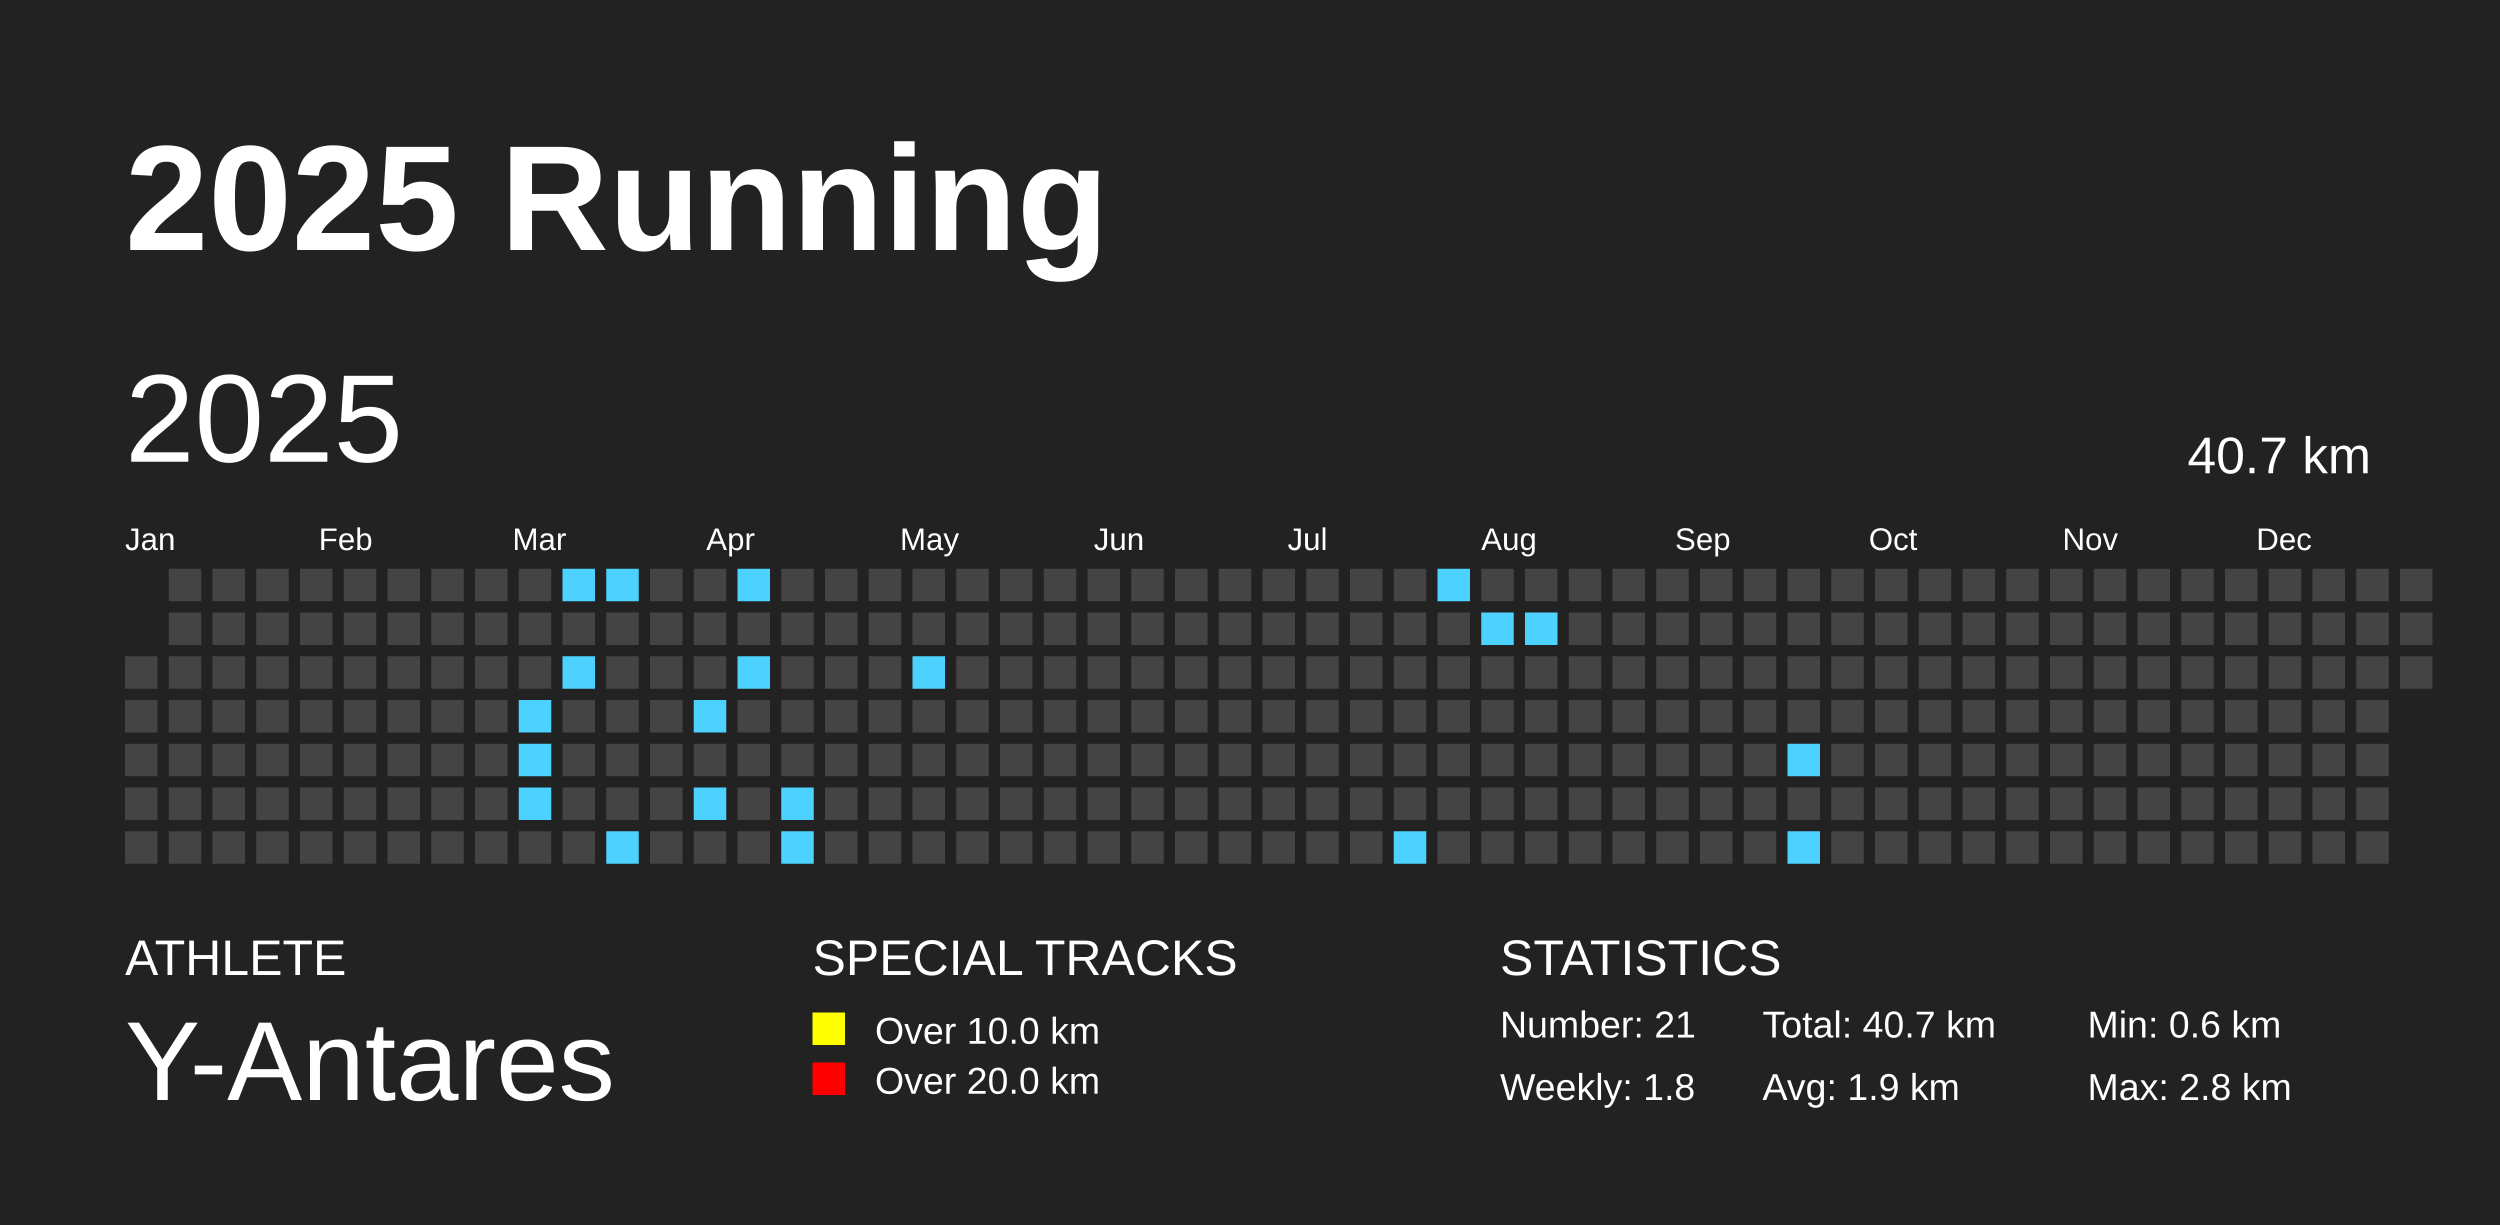
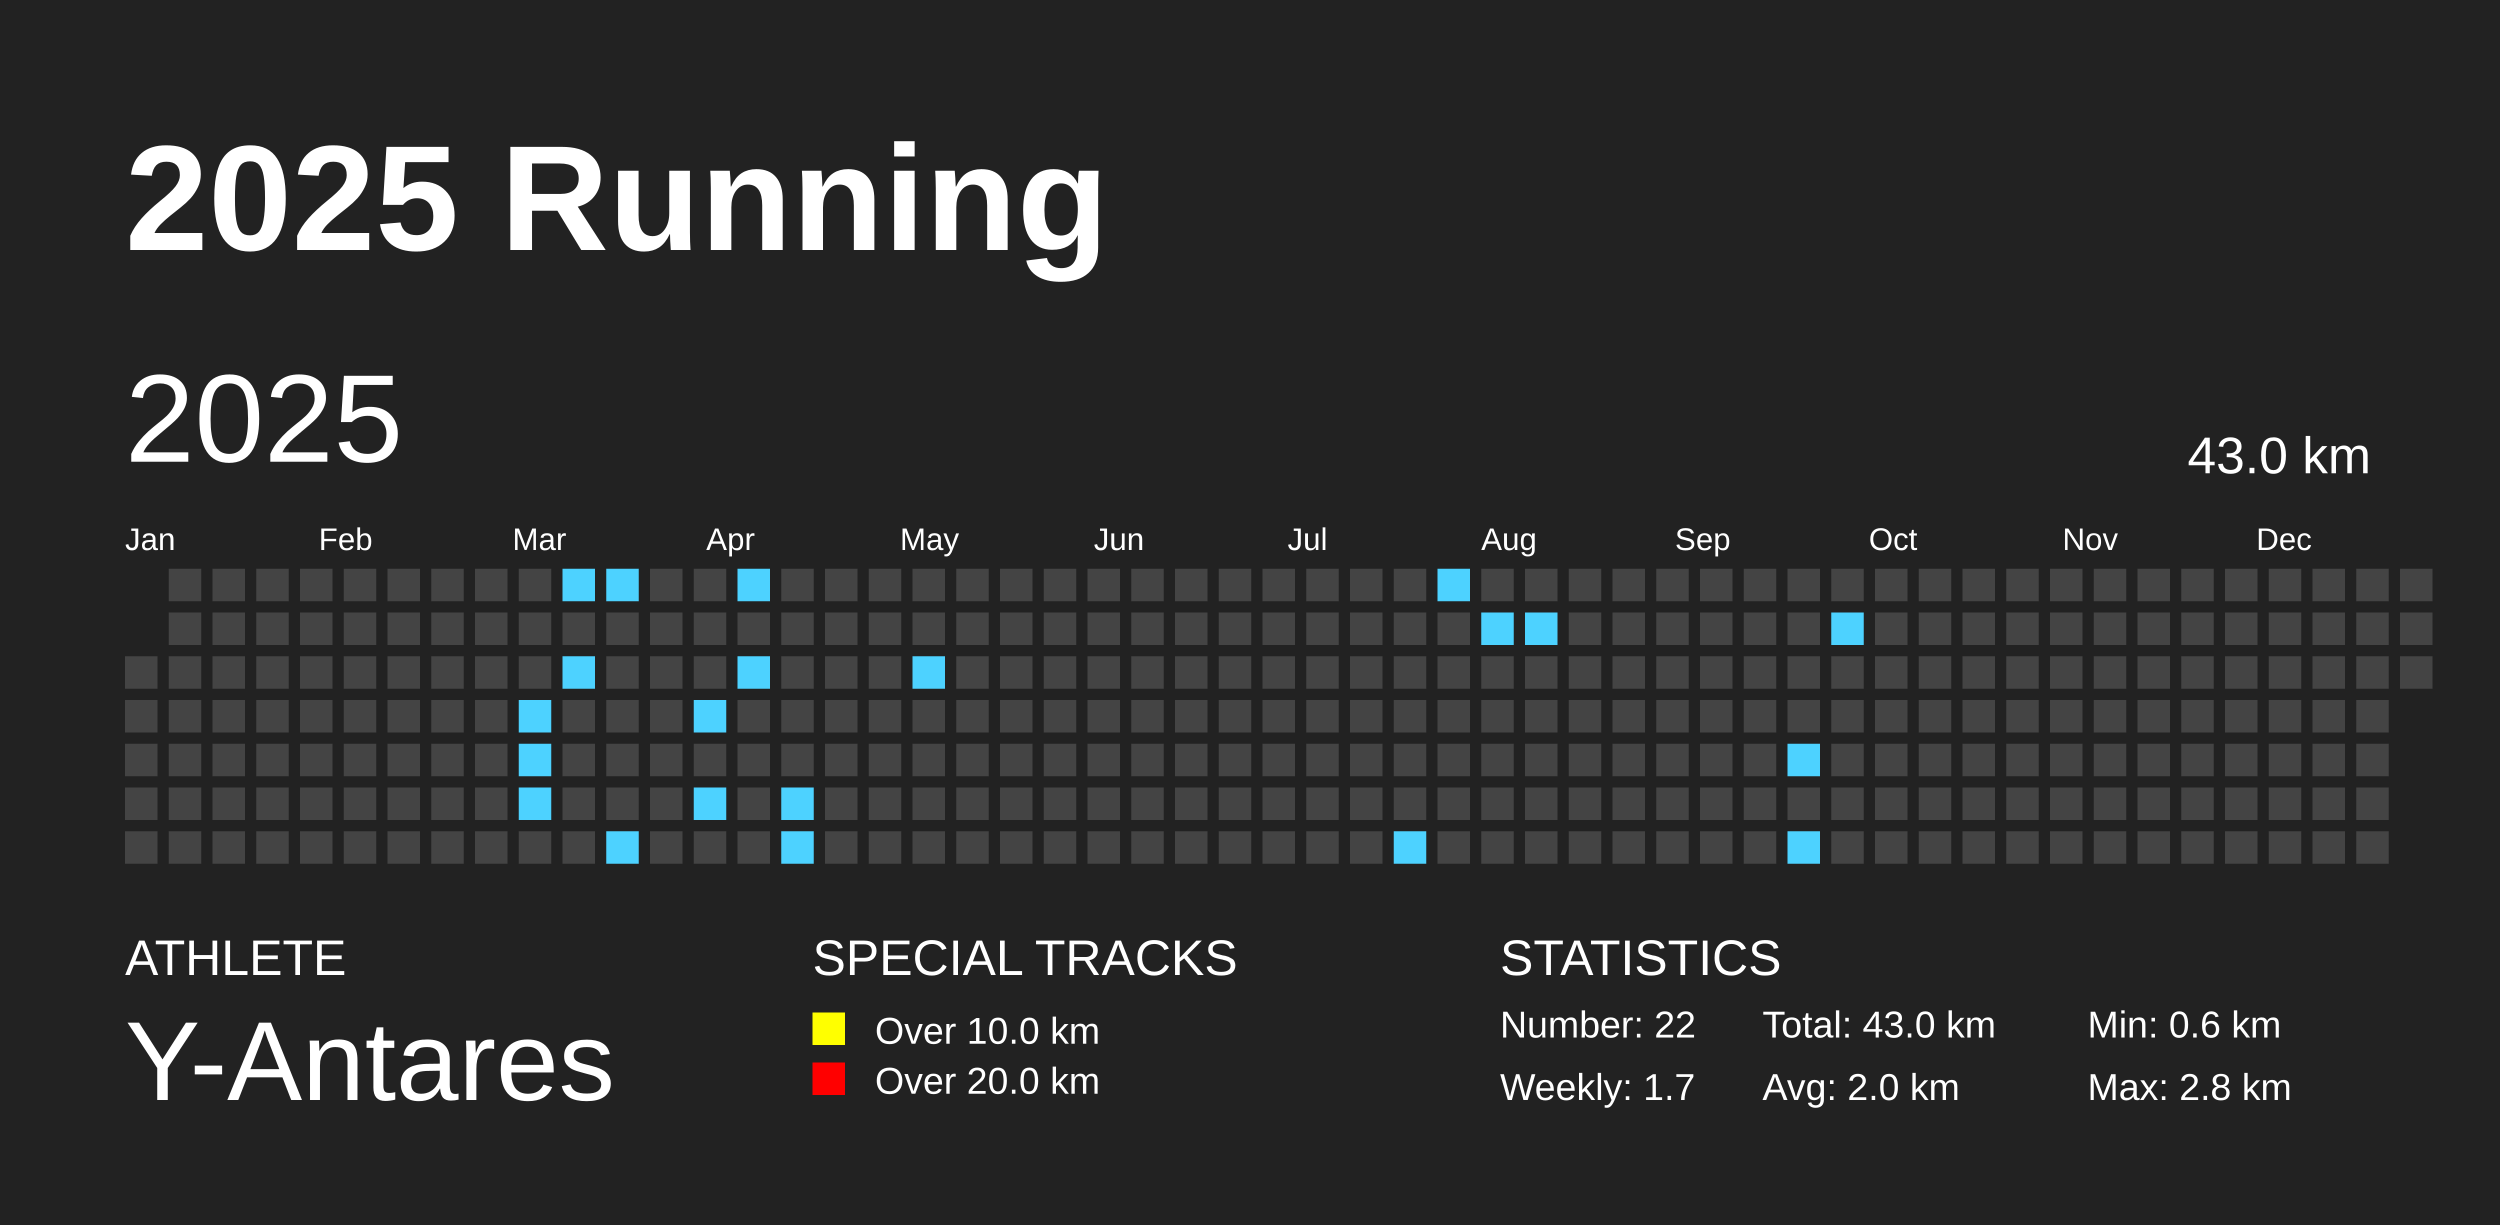
<svg xmlns="http://www.w3.org/2000/svg" baseProfile="full" height="98mm" version="1.1" viewBox="0,0,200,98" width="200mm">
  <defs />
  <rect fill="#222222" height="98" width="200" x="0" y="0" />
  <text fill="#FFFFFF" style="font-size:12px; font-family:Arial; font-weight:bold;" x="10" y="20">2025 Running</text>
  <text fill="#FFFFFF" style="font-size:4px; font-family:Arial" x="10" y="78">ATHLETE</text>
  <text fill="#FFFFFF" style="font-size:9px; font-family:Arial" x="10" y="88">Y-Antares</text>
  <text fill="#FFFFFF" style="font-size:4px; font-family:Arial" x="65" y="78">SPECIAL TRACKS</text>
  <rect fill="yellow" height="2.6" width="2.6" x="65" y="81" />
  <text fill="#FFFFFF" style="font-size:3px; font-family:Arial" x="70" y="83.5">Over 10.0 km</text>
  <rect fill="red" height="2.6" width="2.6" x="65" y="85" />
  <text fill="#FFFFFF" style="font-size:3px; font-family:Arial" x="70" y="87.5">Over 20.0 km</text>
  <text fill="#FFFFFF" style="font-size:4px; font-family:Arial" x="120" y="78">STATISTICS</text>
-   <text fill="#FFFFFF" style="font-size:3px; font-family:Arial" x="120" y="83">Number: 21</text>
-   <text fill="#FFFFFF" style="font-size:3px; font-family:Arial" x="120" y="88">Weekly: 1.8</text>
-   <text fill="#FFFFFF" style="font-size:3px; font-family:Arial" x="141" y="83">Total: 40.7 km</text>
-   <text fill="#FFFFFF" style="font-size:3px; font-family:Arial" x="141" y="88">Avg: 1.9 km</text>
+   <text fill="#FFFFFF" style="font-size:3px; font-family:Arial" x="120" y="83">Number: 22</text>
+   <text fill="#FFFFFF" style="font-size:3px; font-family:Arial" x="120" y="88">Weekly: 1.7</text>
+   <text fill="#FFFFFF" style="font-size:3px; font-family:Arial" x="141" y="83">Total: 43.0 km</text>
+   <text fill="#FFFFFF" style="font-size:3px; font-family:Arial" x="141" y="88">Avg: 2.0 km</text>
  <text fill="#FFFFFF" style="font-size:3px; font-family:Arial" x="167" y="83">Min: 0.6 km</text>
  <text fill="#FFFFFF" style="font-size:3px; font-family:Arial" x="167" y="88">Max: 2.8 km</text>
  <text dominant-baseline="hanging" fill="#FFFFFF" style="font-size:10.0px; font-family:Arial;" x="10" y="30">2025</text>
-   <text dominant-baseline="hanging" fill="#FFFFFF" style="font-size:4.125px; font-family:Arial;" x="175" y="35">40.7 km</text>
+   <text dominant-baseline="hanging" fill="#FFFFFF" style="font-size:4.125px; font-family:Arial;" x="175" y="35">43.0 km</text>
  <text fill="#FFFFFF" style="font-size:2.5px; font-family:Arial" x="10.0" y="44">Jan</text>
  <text fill="#FFFFFF" style="font-size:2.5px; font-family:Arial" x="25.5" y="44">Feb</text>
  <text fill="#FFFFFF" style="font-size:2.5px; font-family:Arial" x="41.0" y="44">Mar</text>
  <text fill="#FFFFFF" style="font-size:2.5px; font-family:Arial" x="56.5" y="44">Apr</text>
  <text fill="#FFFFFF" style="font-size:2.5px; font-family:Arial" x="72.0" y="44">May</text>
  <text fill="#FFFFFF" style="font-size:2.5px; font-family:Arial" x="87.5" y="44">Jun</text>
  <text fill="#FFFFFF" style="font-size:2.5px; font-family:Arial" x="103.0" y="44">Jul</text>
  <text fill="#FFFFFF" style="font-size:2.5px; font-family:Arial" x="118.5" y="44">Aug</text>
  <text fill="#FFFFFF" style="font-size:2.5px; font-family:Arial" x="134.0" y="44">Sep</text>
  <text fill="#FFFFFF" style="font-size:2.5px; font-family:Arial" x="149.5" y="44">Oct</text>
  <text fill="#FFFFFF" style="font-size:2.5px; font-family:Arial" x="165.0" y="44">Nov</text>
  <text fill="#FFFFFF" style="font-size:2.5px; font-family:Arial" x="180.5" y="44">Dec</text>
  <rect fill="#444444" height="2.6" width="2.6" x="10.0" y="52.5" />
  <rect fill="#444444" height="2.6" width="2.6" x="10.0" y="56.0" />
  <rect fill="#444444" height="2.6" width="2.6" x="10.0" y="59.5" />
  <rect fill="#444444" height="2.6" width="2.6" x="10.0" y="63.0" />
  <rect fill="#444444" height="2.6" width="2.6" x="10.0" y="66.5" />
  <rect fill="#444444" height="2.6" width="2.6" x="13.5" y="45.5" />
  <rect fill="#444444" height="2.6" width="2.6" x="13.5" y="49.0" />
  <rect fill="#444444" height="2.6" width="2.6" x="13.5" y="52.5" />
  <rect fill="#444444" height="2.6" width="2.6" x="13.5" y="56.0" />
  <rect fill="#444444" height="2.6" width="2.6" x="13.5" y="59.5" />
  <rect fill="#444444" height="2.6" width="2.6" x="13.5" y="63.0" />
  <rect fill="#444444" height="2.6" width="2.6" x="13.5" y="66.5" />
  <rect fill="#444444" height="2.6" width="2.6" x="17.0" y="45.5" />
  <rect fill="#444444" height="2.6" width="2.6" x="17.0" y="49.0" />
  <rect fill="#444444" height="2.6" width="2.6" x="17.0" y="52.5" />
  <rect fill="#444444" height="2.6" width="2.6" x="17.0" y="56.0" />
  <rect fill="#444444" height="2.6" width="2.6" x="17.0" y="59.5" />
  <rect fill="#444444" height="2.6" width="2.6" x="17.0" y="63.0" />
  <rect fill="#444444" height="2.6" width="2.6" x="17.0" y="66.5" />
  <rect fill="#444444" height="2.6" width="2.6" x="20.5" y="45.5" />
  <rect fill="#444444" height="2.6" width="2.6" x="20.5" y="49.0" />
  <rect fill="#444444" height="2.6" width="2.6" x="20.5" y="52.5" />
  <rect fill="#444444" height="2.6" width="2.6" x="20.5" y="56.0" />
  <rect fill="#444444" height="2.6" width="2.6" x="20.5" y="59.5" />
  <rect fill="#444444" height="2.6" width="2.6" x="20.5" y="63.0" />
  <rect fill="#444444" height="2.6" width="2.6" x="20.5" y="66.5" />
  <rect fill="#444444" height="2.6" width="2.6" x="24.0" y="45.5" />
  <rect fill="#444444" height="2.6" width="2.6" x="24.0" y="49.0" />
  <rect fill="#444444" height="2.6" width="2.6" x="24.0" y="52.5" />
  <rect fill="#444444" height="2.6" width="2.6" x="24.0" y="56.0" />
  <rect fill="#444444" height="2.6" width="2.6" x="24.0" y="59.5" />
  <rect fill="#444444" height="2.6" width="2.6" x="24.0" y="63.0" />
  <rect fill="#444444" height="2.6" width="2.6" x="24.0" y="66.5" />
  <rect fill="#444444" height="2.6" width="2.6" x="27.5" y="45.5" />
  <rect fill="#444444" height="2.6" width="2.6" x="27.5" y="49.0" />
  <rect fill="#444444" height="2.6" width="2.6" x="27.5" y="52.5" />
  <rect fill="#444444" height="2.6" width="2.6" x="27.5" y="56.0" />
  <rect fill="#444444" height="2.6" width="2.6" x="27.5" y="59.5" />
  <rect fill="#444444" height="2.6" width="2.6" x="27.5" y="63.0" />
  <rect fill="#444444" height="2.6" width="2.6" x="27.5" y="66.5" />
  <rect fill="#444444" height="2.6" width="2.6" x="31.0" y="45.5" />
  <rect fill="#444444" height="2.6" width="2.6" x="31.0" y="49.0" />
  <rect fill="#444444" height="2.6" width="2.6" x="31.0" y="52.5" />
  <rect fill="#444444" height="2.6" width="2.6" x="31.0" y="56.0" />
  <rect fill="#444444" height="2.6" width="2.6" x="31.0" y="59.5" />
  <rect fill="#444444" height="2.6" width="2.6" x="31.0" y="63.0" />
  <rect fill="#444444" height="2.6" width="2.6" x="31.0" y="66.5" />
  <rect fill="#444444" height="2.6" width="2.6" x="34.5" y="45.5" />
  <rect fill="#444444" height="2.6" width="2.6" x="34.5" y="49.0" />
  <rect fill="#444444" height="2.6" width="2.6" x="34.5" y="52.5" />
  <rect fill="#444444" height="2.6" width="2.6" x="34.5" y="56.0" />
  <rect fill="#444444" height="2.6" width="2.6" x="34.5" y="59.5" />
  <rect fill="#444444" height="2.6" width="2.6" x="34.5" y="63.0" />
  <rect fill="#444444" height="2.6" width="2.6" x="34.5" y="66.5" />
  <rect fill="#444444" height="2.6" width="2.6" x="38.0" y="45.5" />
  <rect fill="#444444" height="2.6" width="2.6" x="38.0" y="49.0" />
  <rect fill="#444444" height="2.6" width="2.6" x="38.0" y="52.5" />
  <rect fill="#444444" height="2.6" width="2.6" x="38.0" y="56.0" />
  <rect fill="#444444" height="2.6" width="2.6" x="38.0" y="59.5" />
  <rect fill="#444444" height="2.6" width="2.6" x="38.0" y="63.0" />
  <rect fill="#444444" height="2.6" width="2.6" x="38.0" y="66.5" />
  <rect fill="#444444" height="2.6" width="2.6" x="41.5" y="45.5" />
  <rect fill="#444444" height="2.6" width="2.6" x="41.5" y="49.0" />
  <rect fill="#444444" height="2.6" width="2.6" x="41.5" y="52.5" />
  <rect fill="#4DD2FF" height="2.6" width="2.6" x="41.5" y="56.0" />
  <rect fill="#4DD2FF" height="2.6" width="2.6" x="41.5" y="59.5" />
  <rect fill="#4DD2FF" height="2.6" width="2.6" x="41.5" y="63.0" />
  <rect fill="#444444" height="2.6" width="2.6" x="41.5" y="66.5" />
  <rect fill="#4DD2FF" height="2.6" width="2.6" x="45.0" y="45.5" />
  <rect fill="#444444" height="2.6" width="2.6" x="45.0" y="49.0" />
  <rect fill="#4DD2FF" height="2.6" width="2.6" x="45.0" y="52.5" />
  <rect fill="#444444" height="2.6" width="2.6" x="45.0" y="56.0" />
  <rect fill="#444444" height="2.6" width="2.6" x="45.0" y="59.5" />
  <rect fill="#444444" height="2.6" width="2.6" x="45.0" y="63.0" />
  <rect fill="#444444" height="2.6" width="2.6" x="45.0" y="66.5" />
  <rect fill="#4DD2FF" height="2.6" width="2.6" x="48.5" y="45.5" />
  <rect fill="#444444" height="2.6" width="2.6" x="48.5" y="49.0" />
  <rect fill="#444444" height="2.6" width="2.6" x="48.5" y="52.5" />
  <rect fill="#444444" height="2.6" width="2.6" x="48.5" y="56.0" />
  <rect fill="#444444" height="2.6" width="2.6" x="48.5" y="59.5" />
  <rect fill="#444444" height="2.6" width="2.6" x="48.5" y="63.0" />
  <rect fill="#4DD2FF" height="2.6" width="2.6" x="48.5" y="66.5" />
  <rect fill="#444444" height="2.6" width="2.6" x="52.0" y="45.5" />
  <rect fill="#444444" height="2.6" width="2.6" x="52.0" y="49.0" />
  <rect fill="#444444" height="2.6" width="2.6" x="52.0" y="52.5" />
  <rect fill="#444444" height="2.6" width="2.6" x="52.0" y="56.0" />
  <rect fill="#444444" height="2.6" width="2.6" x="52.0" y="59.5" />
  <rect fill="#444444" height="2.6" width="2.6" x="52.0" y="63.0" />
  <rect fill="#444444" height="2.6" width="2.6" x="52.0" y="66.5" />
  <rect fill="#444444" height="2.6" width="2.6" x="55.5" y="45.5" />
  <rect fill="#444444" height="2.6" width="2.6" x="55.5" y="49.0" />
  <rect fill="#444444" height="2.6" width="2.6" x="55.5" y="52.5" />
  <rect fill="#4DD2FF" height="2.6" width="2.6" x="55.5" y="56.0" />
  <rect fill="#444444" height="2.6" width="2.6" x="55.5" y="59.5" />
  <rect fill="#4DD2FF" height="2.6" width="2.6" x="55.5" y="63.0" />
  <rect fill="#444444" height="2.6" width="2.6" x="55.5" y="66.5" />
  <rect fill="#4DD2FF" height="2.6" width="2.6" x="59.0" y="45.5" />
  <rect fill="#444444" height="2.6" width="2.6" x="59.0" y="49.0" />
  <rect fill="#4DD2FF" height="2.6" width="2.6" x="59.0" y="52.5" />
  <rect fill="#444444" height="2.6" width="2.6" x="59.0" y="56.0" />
  <rect fill="#444444" height="2.6" width="2.6" x="59.0" y="59.5" />
  <rect fill="#444444" height="2.6" width="2.6" x="59.0" y="63.0" />
  <rect fill="#444444" height="2.6" width="2.6" x="59.0" y="66.5" />
  <rect fill="#444444" height="2.6" width="2.6" x="62.5" y="45.5" />
  <rect fill="#444444" height="2.6" width="2.6" x="62.5" y="49.0" />
  <rect fill="#444444" height="2.6" width="2.6" x="62.5" y="52.5" />
  <rect fill="#444444" height="2.6" width="2.6" x="62.5" y="56.0" />
  <rect fill="#444444" height="2.6" width="2.6" x="62.5" y="59.5" />
  <rect fill="#4DD2FF" height="2.6" width="2.6" x="62.5" y="63.0" />
  <rect fill="#4DD2FF" height="2.6" width="2.6" x="62.5" y="66.5" />
  <rect fill="#444444" height="2.6" width="2.6" x="66.0" y="45.5" />
  <rect fill="#444444" height="2.6" width="2.6" x="66.0" y="49.0" />
  <rect fill="#444444" height="2.6" width="2.6" x="66.0" y="52.5" />
  <rect fill="#444444" height="2.6" width="2.6" x="66.0" y="56.0" />
  <rect fill="#444444" height="2.6" width="2.6" x="66.0" y="59.5" />
  <rect fill="#444444" height="2.6" width="2.6" x="66.0" y="63.0" />
  <rect fill="#444444" height="2.6" width="2.6" x="66.0" y="66.5" />
  <rect fill="#444444" height="2.6" width="2.6" x="69.5" y="45.5" />
  <rect fill="#444444" height="2.6" width="2.6" x="69.5" y="49.0" />
  <rect fill="#444444" height="2.6" width="2.6" x="69.5" y="52.5" />
  <rect fill="#444444" height="2.6" width="2.6" x="69.5" y="56.0" />
  <rect fill="#444444" height="2.6" width="2.6" x="69.5" y="59.5" />
  <rect fill="#444444" height="2.6" width="2.6" x="69.5" y="63.0" />
  <rect fill="#444444" height="2.6" width="2.6" x="69.5" y="66.5" />
  <rect fill="#444444" height="2.6" width="2.6" x="73.0" y="45.5" />
  <rect fill="#444444" height="2.6" width="2.6" x="73.0" y="49.0" />
  <rect fill="#4DD2FF" height="2.6" width="2.6" x="73.0" y="52.5" />
  <rect fill="#444444" height="2.6" width="2.6" x="73.0" y="56.0" />
  <rect fill="#444444" height="2.6" width="2.6" x="73.0" y="59.5" />
  <rect fill="#444444" height="2.6" width="2.6" x="73.0" y="63.0" />
  <rect fill="#444444" height="2.6" width="2.6" x="73.0" y="66.5" />
  <rect fill="#444444" height="2.6" width="2.6" x="76.5" y="45.5" />
  <rect fill="#444444" height="2.6" width="2.6" x="76.5" y="49.0" />
  <rect fill="#444444" height="2.6" width="2.6" x="76.5" y="52.5" />
  <rect fill="#444444" height="2.6" width="2.6" x="76.5" y="56.0" />
  <rect fill="#444444" height="2.6" width="2.6" x="76.5" y="59.5" />
  <rect fill="#444444" height="2.6" width="2.6" x="76.5" y="63.0" />
  <rect fill="#444444" height="2.6" width="2.6" x="76.5" y="66.5" />
  <rect fill="#444444" height="2.6" width="2.6" x="80.0" y="45.5" />
  <rect fill="#444444" height="2.6" width="2.6" x="80.0" y="49.0" />
  <rect fill="#444444" height="2.6" width="2.6" x="80.0" y="52.5" />
  <rect fill="#444444" height="2.6" width="2.6" x="80.0" y="56.0" />
  <rect fill="#444444" height="2.6" width="2.6" x="80.0" y="59.5" />
  <rect fill="#444444" height="2.6" width="2.6" x="80.0" y="63.0" />
  <rect fill="#444444" height="2.6" width="2.6" x="80.0" y="66.5" />
  <rect fill="#444444" height="2.6" width="2.6" x="83.5" y="45.5" />
  <rect fill="#444444" height="2.6" width="2.6" x="83.5" y="49.0" />
  <rect fill="#444444" height="2.6" width="2.6" x="83.5" y="52.5" />
  <rect fill="#444444" height="2.6" width="2.6" x="83.5" y="56.0" />
  <rect fill="#444444" height="2.6" width="2.6" x="83.5" y="59.5" />
  <rect fill="#444444" height="2.6" width="2.6" x="83.5" y="63.0" />
  <rect fill="#444444" height="2.6" width="2.6" x="83.5" y="66.5" />
  <rect fill="#444444" height="2.6" width="2.6" x="87.0" y="45.5" />
  <rect fill="#444444" height="2.6" width="2.6" x="87.0" y="49.0" />
  <rect fill="#444444" height="2.6" width="2.6" x="87.0" y="52.5" />
  <rect fill="#444444" height="2.6" width="2.6" x="87.0" y="56.0" />
  <rect fill="#444444" height="2.6" width="2.6" x="87.0" y="59.5" />
  <rect fill="#444444" height="2.6" width="2.6" x="87.0" y="63.0" />
  <rect fill="#444444" height="2.6" width="2.6" x="87.0" y="66.5" />
  <rect fill="#444444" height="2.6" width="2.6" x="90.5" y="45.5" />
  <rect fill="#444444" height="2.6" width="2.6" x="90.5" y="49.0" />
  <rect fill="#444444" height="2.6" width="2.6" x="90.5" y="52.5" />
  <rect fill="#444444" height="2.6" width="2.6" x="90.5" y="56.0" />
  <rect fill="#444444" height="2.6" width="2.6" x="90.5" y="59.5" />
  <rect fill="#444444" height="2.6" width="2.6" x="90.5" y="63.0" />
  <rect fill="#444444" height="2.6" width="2.6" x="90.5" y="66.5" />
  <rect fill="#444444" height="2.6" width="2.6" x="94.0" y="45.5" />
  <rect fill="#444444" height="2.6" width="2.6" x="94.0" y="49.0" />
  <rect fill="#444444" height="2.6" width="2.6" x="94.0" y="52.5" />
  <rect fill="#444444" height="2.6" width="2.6" x="94.0" y="56.0" />
  <rect fill="#444444" height="2.6" width="2.6" x="94.0" y="59.5" />
  <rect fill="#444444" height="2.6" width="2.6" x="94.0" y="63.0" />
  <rect fill="#444444" height="2.6" width="2.6" x="94.0" y="66.5" />
  <rect fill="#444444" height="2.6" width="2.6" x="97.5" y="45.5" />
  <rect fill="#444444" height="2.6" width="2.6" x="97.5" y="49.0" />
  <rect fill="#444444" height="2.6" width="2.6" x="97.5" y="52.5" />
  <rect fill="#444444" height="2.6" width="2.6" x="97.5" y="56.0" />
  <rect fill="#444444" height="2.6" width="2.6" x="97.5" y="59.5" />
  <rect fill="#444444" height="2.6" width="2.6" x="97.5" y="63.0" />
  <rect fill="#444444" height="2.6" width="2.6" x="97.5" y="66.5" />
  <rect fill="#444444" height="2.6" width="2.6" x="101.0" y="45.5" />
  <rect fill="#444444" height="2.6" width="2.6" x="101.0" y="49.0" />
  <rect fill="#444444" height="2.6" width="2.6" x="101.0" y="52.5" />
  <rect fill="#444444" height="2.6" width="2.6" x="101.0" y="56.0" />
  <rect fill="#444444" height="2.6" width="2.6" x="101.0" y="59.5" />
  <rect fill="#444444" height="2.6" width="2.6" x="101.0" y="63.0" />
  <rect fill="#444444" height="2.6" width="2.6" x="101.0" y="66.5" />
  <rect fill="#444444" height="2.6" width="2.6" x="104.5" y="45.5" />
  <rect fill="#444444" height="2.6" width="2.6" x="104.5" y="49.0" />
  <rect fill="#444444" height="2.6" width="2.6" x="104.5" y="52.5" />
  <rect fill="#444444" height="2.6" width="2.6" x="104.5" y="56.0" />
  <rect fill="#444444" height="2.6" width="2.6" x="104.5" y="59.5" />
  <rect fill="#444444" height="2.6" width="2.6" x="104.5" y="63.0" />
  <rect fill="#444444" height="2.6" width="2.6" x="104.5" y="66.5" />
  <rect fill="#444444" height="2.6" width="2.6" x="108.0" y="45.5" />
  <rect fill="#444444" height="2.6" width="2.6" x="108.0" y="49.0" />
  <rect fill="#444444" height="2.6" width="2.6" x="108.0" y="52.5" />
  <rect fill="#444444" height="2.6" width="2.6" x="108.0" y="56.0" />
  <rect fill="#444444" height="2.6" width="2.6" x="108.0" y="59.5" />
  <rect fill="#444444" height="2.6" width="2.6" x="108.0" y="63.0" />
  <rect fill="#444444" height="2.6" width="2.6" x="108.0" y="66.5" />
  <rect fill="#444444" height="2.6" width="2.6" x="111.5" y="45.5" />
  <rect fill="#444444" height="2.6" width="2.6" x="111.5" y="49.0" />
  <rect fill="#444444" height="2.6" width="2.6" x="111.5" y="52.5" />
  <rect fill="#444444" height="2.6" width="2.6" x="111.5" y="56.0" />
  <rect fill="#444444" height="2.6" width="2.6" x="111.5" y="59.5" />
  <rect fill="#444444" height="2.6" width="2.6" x="111.5" y="63.0" />
  <rect fill="#4DD2FF" height="2.6" width="2.6" x="111.5" y="66.5" />
  <rect fill="#4DD2FF" height="2.6" width="2.6" x="115.0" y="45.5" />
  <rect fill="#444444" height="2.6" width="2.6" x="115.0" y="49.0" />
  <rect fill="#444444" height="2.6" width="2.6" x="115.0" y="52.5" />
  <rect fill="#444444" height="2.6" width="2.6" x="115.0" y="56.0" />
  <rect fill="#444444" height="2.6" width="2.6" x="115.0" y="59.5" />
  <rect fill="#444444" height="2.6" width="2.6" x="115.0" y="63.0" />
  <rect fill="#444444" height="2.6" width="2.6" x="115.0" y="66.5" />
  <rect fill="#444444" height="2.6" width="2.6" x="118.5" y="45.5" />
  <rect fill="#4DD2FF" height="2.6" width="2.6" x="118.5" y="49.0" />
  <rect fill="#444444" height="2.6" width="2.6" x="118.5" y="52.5" />
  <rect fill="#444444" height="2.6" width="2.6" x="118.5" y="56.0" />
  <rect fill="#444444" height="2.6" width="2.6" x="118.5" y="59.5" />
  <rect fill="#444444" height="2.6" width="2.6" x="118.5" y="63.0" />
  <rect fill="#444444" height="2.6" width="2.6" x="118.5" y="66.5" />
  <rect fill="#444444" height="2.6" width="2.6" x="122.0" y="45.5" />
  <rect fill="#4DD2FF" height="2.6" width="2.6" x="122.0" y="49.0" />
  <rect fill="#444444" height="2.6" width="2.6" x="122.0" y="52.5" />
  <rect fill="#444444" height="2.6" width="2.6" x="122.0" y="56.0" />
  <rect fill="#444444" height="2.6" width="2.6" x="122.0" y="59.5" />
  <rect fill="#444444" height="2.6" width="2.6" x="122.0" y="63.0" />
  <rect fill="#444444" height="2.6" width="2.6" x="122.0" y="66.5" />
  <rect fill="#444444" height="2.6" width="2.6" x="125.5" y="45.5" />
  <rect fill="#444444" height="2.6" width="2.6" x="125.5" y="49.0" />
  <rect fill="#444444" height="2.6" width="2.6" x="125.5" y="52.5" />
  <rect fill="#444444" height="2.6" width="2.6" x="125.5" y="56.0" />
  <rect fill="#444444" height="2.6" width="2.6" x="125.5" y="59.5" />
  <rect fill="#444444" height="2.6" width="2.6" x="125.5" y="63.0" />
  <rect fill="#444444" height="2.6" width="2.6" x="125.5" y="66.5" />
  <rect fill="#444444" height="2.6" width="2.6" x="129.0" y="45.5" />
  <rect fill="#444444" height="2.6" width="2.6" x="129.0" y="49.0" />
  <rect fill="#444444" height="2.6" width="2.6" x="129.0" y="52.5" />
  <rect fill="#444444" height="2.6" width="2.6" x="129.0" y="56.0" />
  <rect fill="#444444" height="2.6" width="2.6" x="129.0" y="59.5" />
  <rect fill="#444444" height="2.6" width="2.6" x="129.0" y="63.0" />
  <rect fill="#444444" height="2.6" width="2.6" x="129.0" y="66.5" />
  <rect fill="#444444" height="2.6" width="2.6" x="132.5" y="45.5" />
  <rect fill="#444444" height="2.6" width="2.6" x="132.5" y="49.0" />
  <rect fill="#444444" height="2.6" width="2.6" x="132.5" y="52.5" />
  <rect fill="#444444" height="2.6" width="2.6" x="132.5" y="56.0" />
  <rect fill="#444444" height="2.6" width="2.6" x="132.5" y="59.5" />
  <rect fill="#444444" height="2.6" width="2.6" x="132.5" y="63.0" />
  <rect fill="#444444" height="2.6" width="2.6" x="132.5" y="66.5" />
  <rect fill="#444444" height="2.6" width="2.6" x="136.0" y="45.5" />
  <rect fill="#444444" height="2.6" width="2.6" x="136.0" y="49.0" />
  <rect fill="#444444" height="2.6" width="2.6" x="136.0" y="52.5" />
  <rect fill="#444444" height="2.6" width="2.6" x="136.0" y="56.0" />
  <rect fill="#444444" height="2.6" width="2.6" x="136.0" y="59.5" />
  <rect fill="#444444" height="2.6" width="2.6" x="136.0" y="63.0" />
  <rect fill="#444444" height="2.6" width="2.6" x="136.0" y="66.5" />
  <rect fill="#444444" height="2.6" width="2.6" x="139.5" y="45.5" />
  <rect fill="#444444" height="2.6" width="2.6" x="139.5" y="49.0" />
  <rect fill="#444444" height="2.6" width="2.6" x="139.5" y="52.5" />
  <rect fill="#444444" height="2.6" width="2.6" x="139.5" y="56.0" />
  <rect fill="#444444" height="2.6" width="2.6" x="139.5" y="59.5" />
  <rect fill="#444444" height="2.6" width="2.6" x="139.5" y="63.0" />
  <rect fill="#444444" height="2.6" width="2.6" x="139.5" y="66.5" />
  <rect fill="#444444" height="2.6" width="2.6" x="143.0" y="45.5" />
  <rect fill="#444444" height="2.6" width="2.6" x="143.0" y="49.0" />
  <rect fill="#444444" height="2.6" width="2.6" x="143.0" y="52.5" />
  <rect fill="#444444" height="2.6" width="2.6" x="143.0" y="56.0" />
  <rect fill="#4DD2FF" height="2.6" width="2.6" x="143.0" y="59.5" />
  <rect fill="#444444" height="2.6" width="2.6" x="143.0" y="63.0" />
  <rect fill="#4DD2FF" height="2.6" width="2.6" x="143.0" y="66.5" />
  <rect fill="#444444" height="2.6" width="2.6" x="146.5" y="45.5" />
-   <rect fill="#444444" height="2.6" width="2.6" x="146.5" y="49.0" />
+   <rect fill="#4DD2FF" height="2.6" width="2.6" x="146.5" y="49.0" />
  <rect fill="#444444" height="2.6" width="2.6" x="146.5" y="52.5" />
  <rect fill="#444444" height="2.6" width="2.6" x="146.5" y="56.0" />
  <rect fill="#444444" height="2.6" width="2.6" x="146.5" y="59.5" />
  <rect fill="#444444" height="2.6" width="2.6" x="146.5" y="63.0" />
  <rect fill="#444444" height="2.6" width="2.6" x="146.5" y="66.5" />
  <rect fill="#444444" height="2.6" width="2.6" x="150.0" y="45.5" />
  <rect fill="#444444" height="2.6" width="2.6" x="150.0" y="49.0" />
  <rect fill="#444444" height="2.6" width="2.6" x="150.0" y="52.5" />
  <rect fill="#444444" height="2.6" width="2.6" x="150.0" y="56.0" />
  <rect fill="#444444" height="2.6" width="2.6" x="150.0" y="59.5" />
  <rect fill="#444444" height="2.6" width="2.6" x="150.0" y="63.0" />
  <rect fill="#444444" height="2.6" width="2.6" x="150.0" y="66.5" />
  <rect fill="#444444" height="2.6" width="2.6" x="153.5" y="45.5" />
  <rect fill="#444444" height="2.6" width="2.6" x="153.5" y="49.0" />
  <rect fill="#444444" height="2.6" width="2.6" x="153.5" y="52.5" />
  <rect fill="#444444" height="2.6" width="2.6" x="153.5" y="56.0" />
  <rect fill="#444444" height="2.6" width="2.6" x="153.5" y="59.5" />
  <rect fill="#444444" height="2.6" width="2.6" x="153.5" y="63.0" />
  <rect fill="#444444" height="2.6" width="2.6" x="153.5" y="66.5" />
  <rect fill="#444444" height="2.6" width="2.6" x="157.0" y="45.5" />
  <rect fill="#444444" height="2.6" width="2.6" x="157.0" y="49.0" />
  <rect fill="#444444" height="2.6" width="2.6" x="157.0" y="52.5" />
  <rect fill="#444444" height="2.6" width="2.6" x="157.0" y="56.0" />
  <rect fill="#444444" height="2.6" width="2.6" x="157.0" y="59.5" />
  <rect fill="#444444" height="2.6" width="2.6" x="157.0" y="63.0" />
  <rect fill="#444444" height="2.6" width="2.6" x="157.0" y="66.5" />
  <rect fill="#444444" height="2.6" width="2.6" x="160.5" y="45.5" />
  <rect fill="#444444" height="2.6" width="2.6" x="160.5" y="49.0" />
  <rect fill="#444444" height="2.6" width="2.6" x="160.5" y="52.5" />
  <rect fill="#444444" height="2.6" width="2.6" x="160.5" y="56.0" />
  <rect fill="#444444" height="2.6" width="2.6" x="160.5" y="59.5" />
  <rect fill="#444444" height="2.6" width="2.6" x="160.5" y="63.0" />
  <rect fill="#444444" height="2.6" width="2.6" x="160.5" y="66.5" />
  <rect fill="#444444" height="2.6" width="2.6" x="164.0" y="45.5" />
  <rect fill="#444444" height="2.6" width="2.6" x="164.0" y="49.0" />
  <rect fill="#444444" height="2.6" width="2.6" x="164.0" y="52.5" />
  <rect fill="#444444" height="2.6" width="2.6" x="164.0" y="56.0" />
  <rect fill="#444444" height="2.6" width="2.6" x="164.0" y="59.5" />
  <rect fill="#444444" height="2.6" width="2.6" x="164.0" y="63.0" />
  <rect fill="#444444" height="2.6" width="2.6" x="164.0" y="66.5" />
  <rect fill="#444444" height="2.6" width="2.6" x="167.5" y="45.5" />
  <rect fill="#444444" height="2.6" width="2.6" x="167.5" y="49.0" />
  <rect fill="#444444" height="2.6" width="2.6" x="167.5" y="52.5" />
  <rect fill="#444444" height="2.6" width="2.6" x="167.5" y="56.0" />
  <rect fill="#444444" height="2.6" width="2.6" x="167.5" y="59.5" />
  <rect fill="#444444" height="2.6" width="2.6" x="167.5" y="63.0" />
  <rect fill="#444444" height="2.6" width="2.6" x="167.5" y="66.5" />
  <rect fill="#444444" height="2.6" width="2.6" x="171.0" y="45.5" />
  <rect fill="#444444" height="2.6" width="2.6" x="171.0" y="49.0" />
  <rect fill="#444444" height="2.6" width="2.6" x="171.0" y="52.5" />
  <rect fill="#444444" height="2.6" width="2.6" x="171.0" y="56.0" />
  <rect fill="#444444" height="2.6" width="2.6" x="171.0" y="59.5" />
  <rect fill="#444444" height="2.6" width="2.6" x="171.0" y="63.0" />
  <rect fill="#444444" height="2.6" width="2.6" x="171.0" y="66.5" />
  <rect fill="#444444" height="2.6" width="2.6" x="174.5" y="45.5" />
  <rect fill="#444444" height="2.6" width="2.6" x="174.5" y="49.0" />
  <rect fill="#444444" height="2.6" width="2.6" x="174.5" y="52.5" />
  <rect fill="#444444" height="2.6" width="2.6" x="174.5" y="56.0" />
  <rect fill="#444444" height="2.6" width="2.6" x="174.5" y="59.5" />
  <rect fill="#444444" height="2.6" width="2.6" x="174.5" y="63.0" />
  <rect fill="#444444" height="2.6" width="2.6" x="174.5" y="66.5" />
  <rect fill="#444444" height="2.6" width="2.6" x="178.0" y="45.5" />
  <rect fill="#444444" height="2.6" width="2.6" x="178.0" y="49.0" />
  <rect fill="#444444" height="2.6" width="2.6" x="178.0" y="52.5" />
  <rect fill="#444444" height="2.6" width="2.6" x="178.0" y="56.0" />
  <rect fill="#444444" height="2.6" width="2.6" x="178.0" y="59.5" />
  <rect fill="#444444" height="2.6" width="2.6" x="178.0" y="63.0" />
  <rect fill="#444444" height="2.6" width="2.6" x="178.0" y="66.5" />
  <rect fill="#444444" height="2.6" width="2.6" x="181.5" y="45.5" />
  <rect fill="#444444" height="2.6" width="2.6" x="181.5" y="49.0" />
  <rect fill="#444444" height="2.6" width="2.6" x="181.5" y="52.5" />
  <rect fill="#444444" height="2.6" width="2.6" x="181.5" y="56.0" />
  <rect fill="#444444" height="2.6" width="2.6" x="181.5" y="59.5" />
  <rect fill="#444444" height="2.6" width="2.6" x="181.5" y="63.0" />
  <rect fill="#444444" height="2.6" width="2.6" x="181.5" y="66.5" />
  <rect fill="#444444" height="2.6" width="2.6" x="185.0" y="45.5" />
  <rect fill="#444444" height="2.6" width="2.6" x="185.0" y="49.0" />
  <rect fill="#444444" height="2.6" width="2.6" x="185.0" y="52.5" />
  <rect fill="#444444" height="2.6" width="2.6" x="185.0" y="56.0" />
  <rect fill="#444444" height="2.6" width="2.6" x="185.0" y="59.5" />
  <rect fill="#444444" height="2.6" width="2.6" x="185.0" y="63.0" />
  <rect fill="#444444" height="2.6" width="2.6" x="185.0" y="66.5" />
  <rect fill="#444444" height="2.6" width="2.6" x="188.5" y="45.5" />
  <rect fill="#444444" height="2.6" width="2.6" x="188.5" y="49.0" />
  <rect fill="#444444" height="2.6" width="2.6" x="188.5" y="52.5" />
  <rect fill="#444444" height="2.6" width="2.6" x="188.5" y="56.0" />
  <rect fill="#444444" height="2.6" width="2.6" x="188.5" y="59.5" />
  <rect fill="#444444" height="2.6" width="2.6" x="188.5" y="63.0" />
  <rect fill="#444444" height="2.6" width="2.6" x="188.5" y="66.5" />
  <rect fill="#444444" height="2.6" width="2.6" x="192.0" y="45.5" />
  <rect fill="#444444" height="2.6" width="2.6" x="192.0" y="49.0" />
  <rect fill="#444444" height="2.6" width="2.6" x="192.0" y="52.5" />
</svg>
